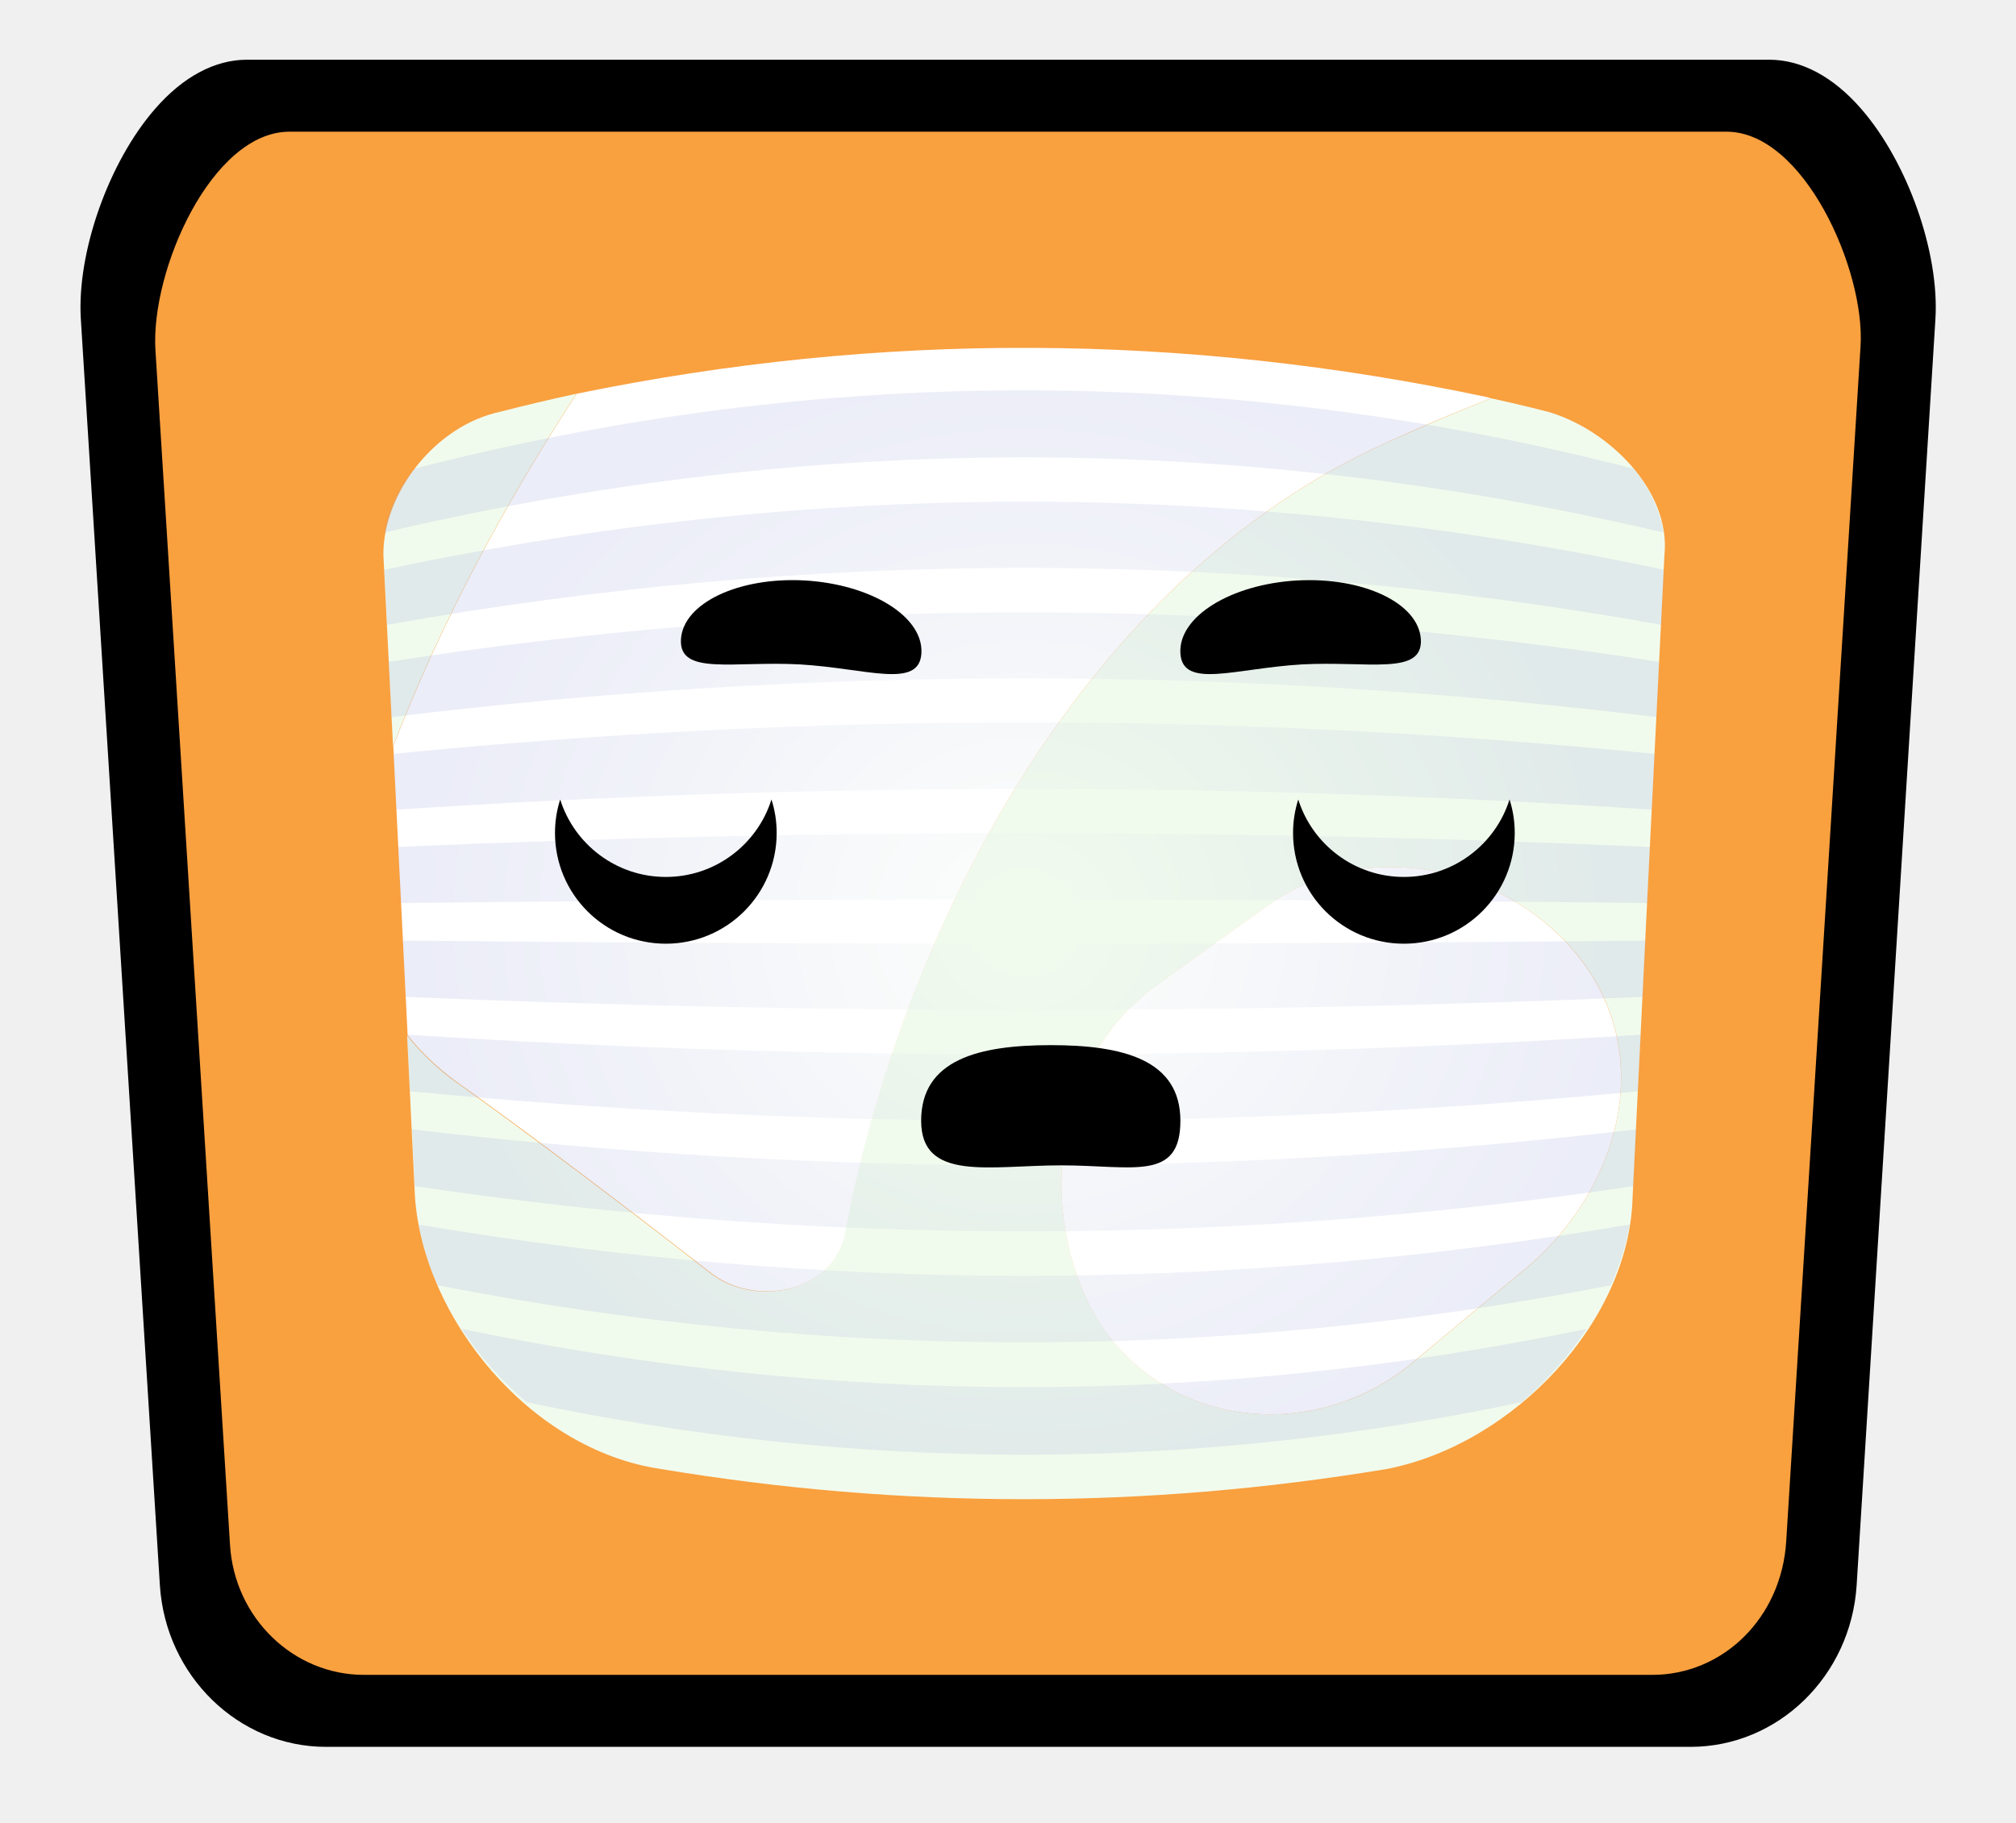
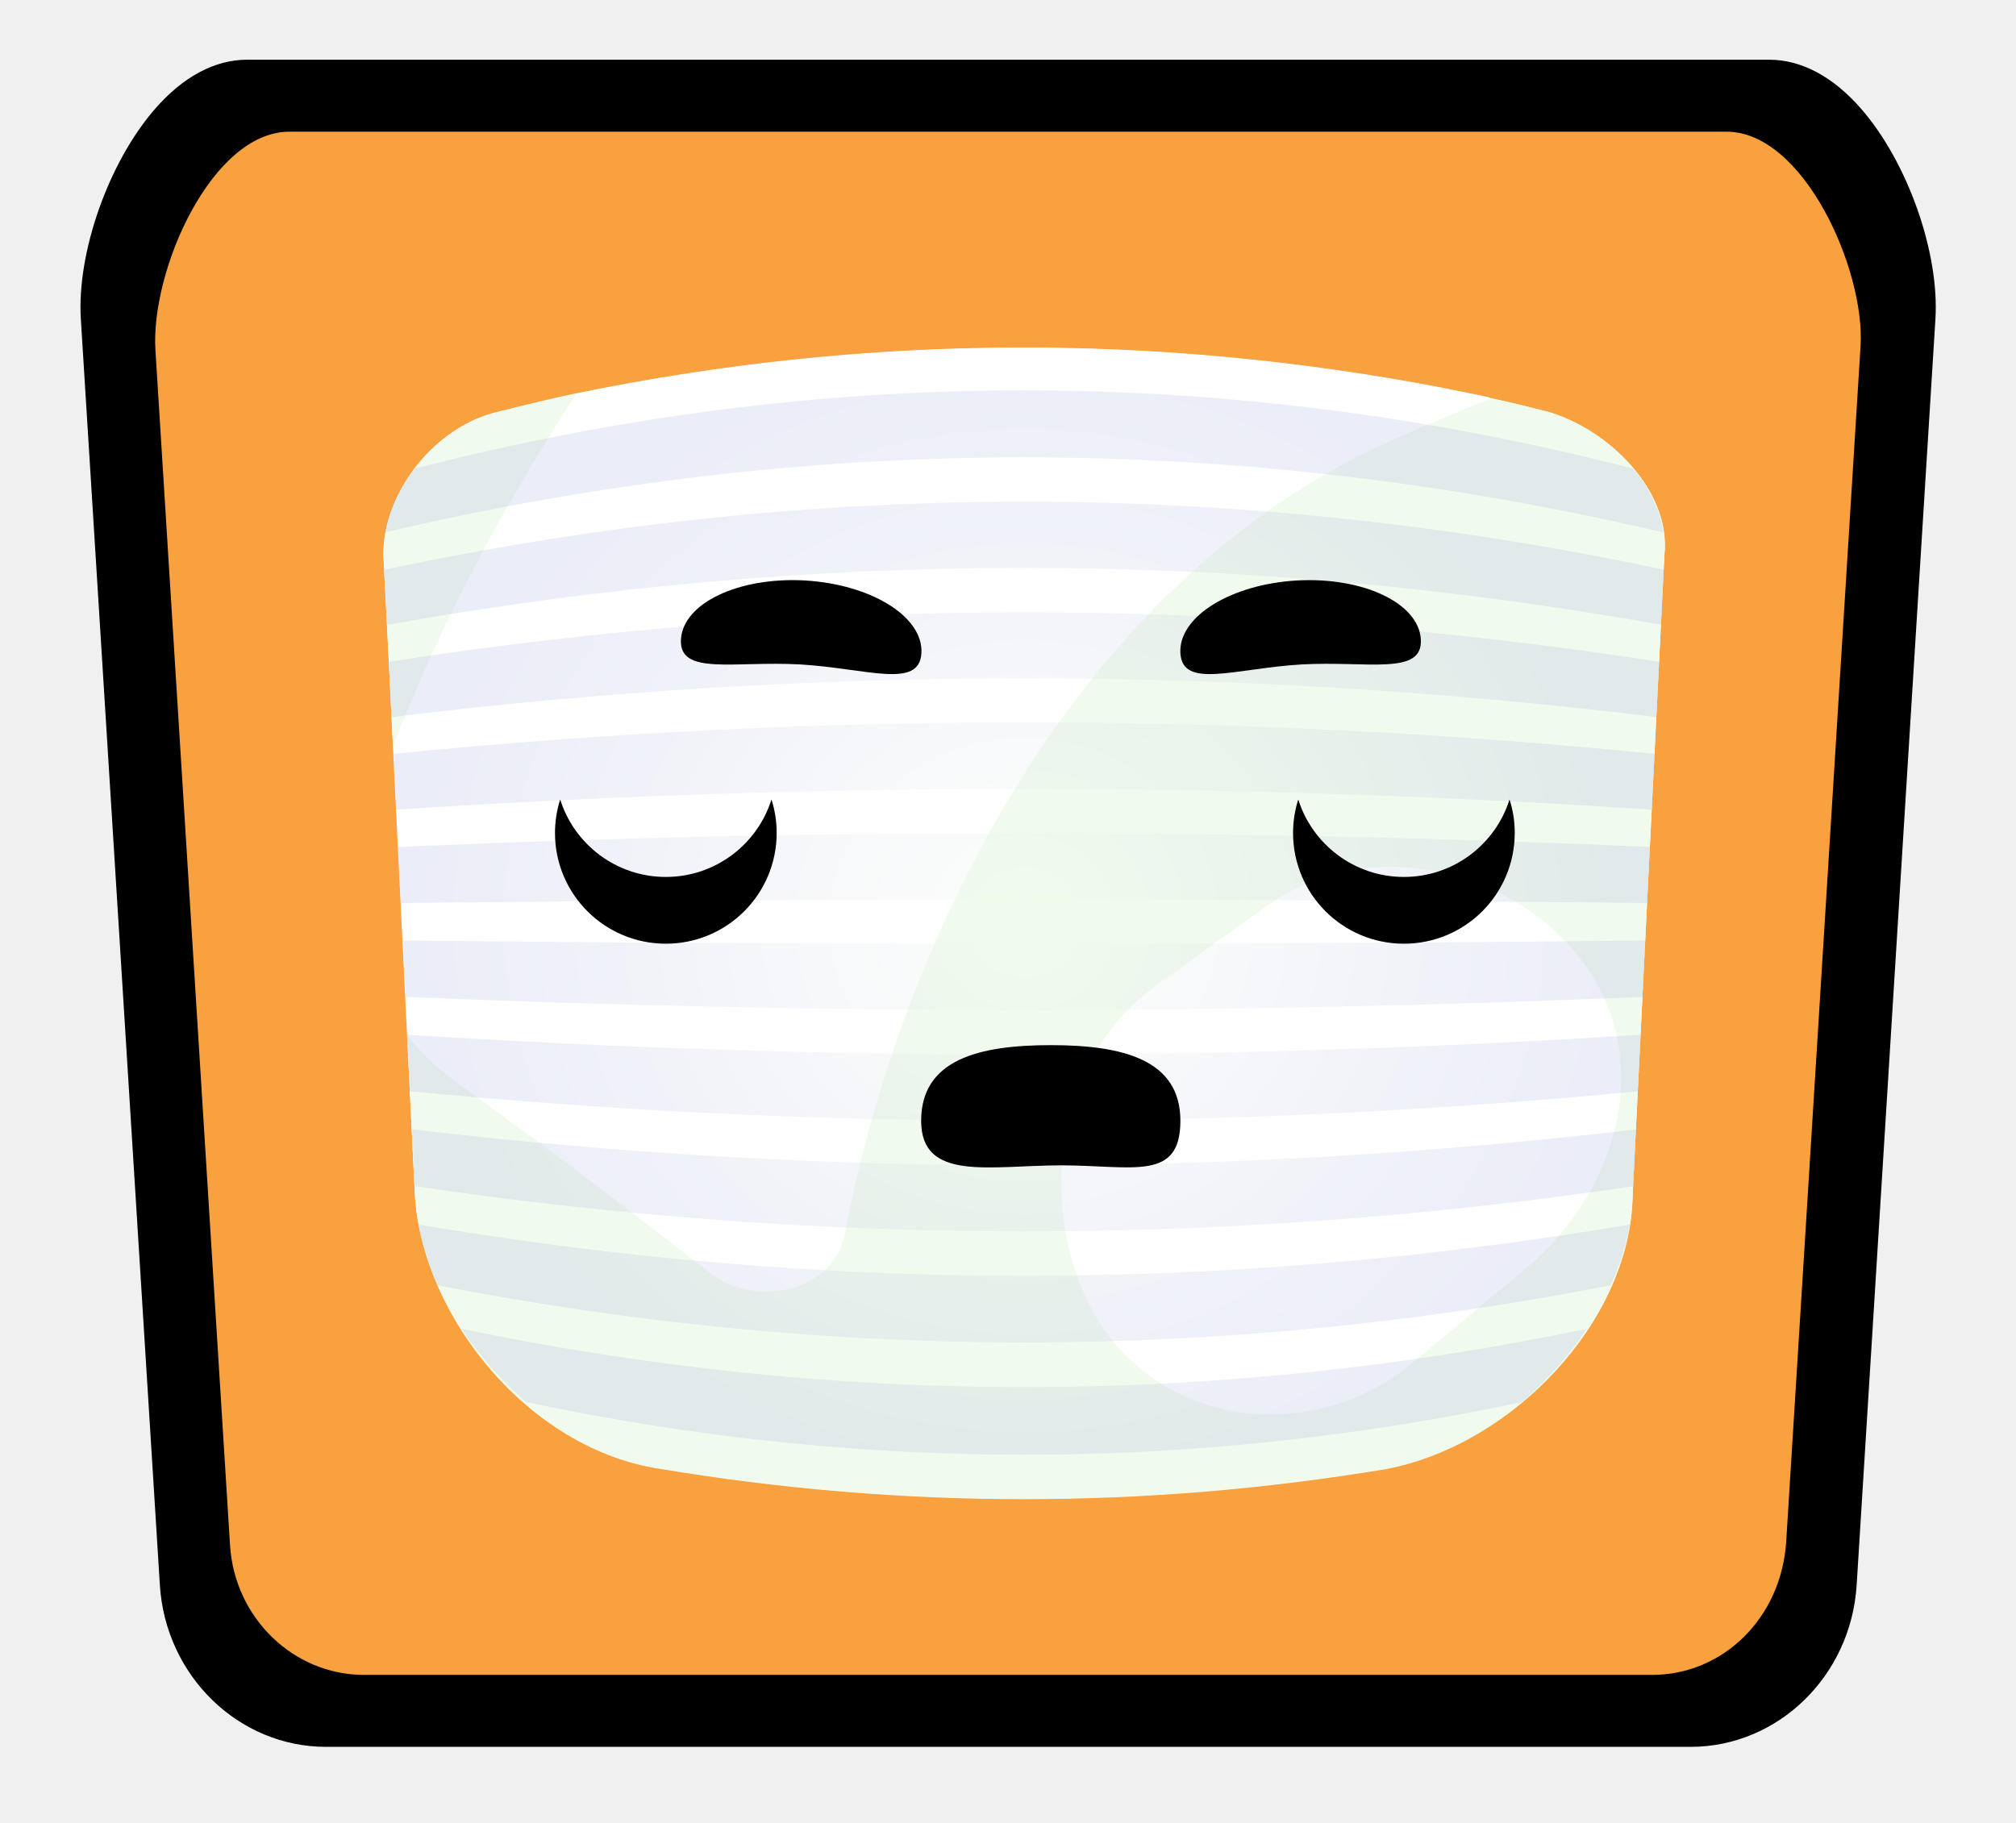
<svg xmlns="http://www.w3.org/2000/svg" version="1.1" id="Layer_1" x="0px" y="0px" viewBox="0 0 773 699" style="enable-background:new 0 0 773 699;" xml:space="preserve">
  <style type="text/css">
	.st0{display:none;}
	.st1{display:inline;fill:#8B95CC;}
	.st2{display:inline;}
	.st3{fill:#BAD1C3;}
	.st4{display:inline;fill:#F1FBED;}
	.st5{display:inline;fill:#9CA3DB;}
	.st6{display:inline;fill:#BDCCD4;}
	.st7{fill:#F9A03F;}
- 	.st8{fill:#F1FBED;}
- 	.st9{fill:#FFFFFF;}
+ 	.st8{fill:#FFFFFF;}
+ 	.st9{fill:#F1FBED;}
	.st10{opacity:0.2;fill:url(#SVGID_1_);enable-background:new    ;}
</style>
  <g id="Layer_1_00000042700427122550223860000016171415287862758302_" class="st0">
    <path class="st1" d="M665.7,747H104.5c-30.8,0-56.4-23.9-58.3-54.7L13.7,188.2C11.5,154.5,38.3,96,72.1,96h626.1   c33.8,0,60.5,58.5,58.3,92.2L724,692.3C722.1,723.1,696.5,747,665.7,747z" />
    <g class="st2">
      <path class="st3" d="M600,216.6h-24.7l0.7,0.4l-43.7,26.7c-111,67.9-190.7,177.6-218.8,304.6c-0.4,1.8-0.8,3.6-1.2,5.5l0,0    c-5.1,24.5-33.4,35.9-54.6,22l-103.1-67.7c-8.9-5.8-16.6-12.9-23-20.8l3.3,72.2c2.5,54.2,47.1,96.9,101.4,96.9h297.6    c54.3,0,98.9-42.7,101.4-96.9l13.3-292C649.9,239.8,627.8,216.6,600,216.6z" />
      <path class="st3" d="M170.2,216.6c-27.7,0-49.8,23.1-48.6,50.8l4,88.4c17.6-50.5,43.3-97.5,76.1-139.2L170.2,216.6L170.2,216.6z" />
    </g>
    <path class="st4" d="M154.6,508.1l103.1,67.7c21.1,13.9,49.4,2.5,54.6-22l0,0c0.4-1.8,0.8-3.7,1.2-5.5   c28.2-127,107.8-236.7,218.8-304.6L576,217l-0.7-0.4H201.7c-32.8,41.7-58.5,88.7-76.1,139.2l6,131.5   C138,495.2,145.8,502.3,154.6,508.1z" />
    <path class="st4" d="M441.1,459.1l44.1-29.7c42.8-28.9,100.9-17.6,129.8,25.2l0,0c28.9,42.8,17.6,100.9-25.2,129.8l-44.1,29.7   c-42.8,28.9-100.9,17.6-129.8-25.2l0,0C387.1,546.1,398.3,488,441.1,459.1z" />
    <g class="st2">
      <path d="M458.2,548.4c0,30.5-35,52.1-78.1,52.1S302,578.9,302,548.4s35-4.2,78.1-4.2S458.2,517.9,458.2,548.4z" />
      <g>
        <ellipse transform="matrix(0.3302 -0.9439 0.9439 0.3302 -41.1207 733.8803)" cx="496.5" cy="395.9" rx="82.6" ry="28.1" />
        <ellipse transform="matrix(0.9439 -0.3302 0.3302 0.9439 -115.3796 112.5475)" cx="273.6" cy="395.9" rx="28.1" ry="82.6" />
      </g>
    </g>
    <path class="st5" d="M-622.3,747h-561.2c-30.8,0-56.4-23.9-58.3-54.7l-32.5-504.1c-2.2-33.7,24.6-92.2,58.3-92.2h626.1   c33.8,0,60.5,58.5,58.3,92.2l-32.5,504.1C-565.9,723.1-591.5,747-622.3,747z" />
    <path class="st6" d="M-754.1,656.4h-297.6c-54.3,0-98.9-42.7-101.4-96.9l-13.3-292c-1.3-27.7,20.9-50.8,48.6-50.8H-688   c27.7,0,49.8,23.1,48.6,50.8l-13.3,292C-655.1,613.7-699.8,656.4-754.1,656.4z" />
    <path class="st4" d="M-1030.3,575.8l-103.1-67.7c-35.2-23.1-52.2-65.5-42.5-106l0,0c27.9-116.7,98.1-218.5,197.3-286l34-23.1   L-712,217l-43.7,26.7c-111,67.9-190.7,177.6-218.8,304.6c-0.4,1.8-0.8,3.6-1.2,5.5l0,0C-980.9,578.3-1009.2,589.7-1030.3,575.8z" />
    <path class="st4" d="M-846.9,459.1l44.1-29.7c42.8-28.9,100.9-17.6,129.8,25.2l0,0c28.9,42.8,17.6,100.9-25.2,129.8l-44.1,29.7   c-42.8,28.9-100.9,17.6-129.8-25.2l0,0C-900.9,546.1-889.7,488-846.9,459.1z" />
    <g class="st2">
      <path d="M-829.8,548.4c0,30.5-35,52.1-78.1,52.1s-78.1-21.6-78.1-52.1s35-4.2,78.1-4.2C-864.7,544.3-829.8,517.9-829.8,548.4z" />
      <g>
        <ellipse transform="matrix(0.3302 -0.9439 0.9439 0.3302 -903.788 -481.8712)" cx="-791.4" cy="395.9" rx="82.6" ry="28.1" />
        <ellipse transform="matrix(0.9439 -0.3302 0.3302 0.9439 -187.6229 -312.7498)" cx="-1014.4" cy="395.9" rx="28.1" ry="82.6" />
      </g>
    </g>
  </g>
  <path d="M125,669.9c-33.5,0-61.5-27.2-63.7-62L31,122.4c-1.6-25.5,10.6-60.2,28.5-80.7c10.7-12.3,22.9-18.8,35.2-18.8h583.7  c12.3,0,24.5,6.5,35.2,18.8c17.8,20.4,30.1,55.1,28.5,80.7l-30.2,485.5c-2.2,34.8-30.1,62-63.7,62H125z" />
  <path class="st7" d="M633.5,642.3H139.6c-27.1,0-49.6-21.8-51.4-49.7L59.6,134.3c-1.9-30.6,21.6-83.8,51.4-83.8h551  c29.7,0,53.2,53.2,51.4,82.2L684.9,591C683.1,620.5,660.6,642.3,633.5,642.3z" />
-   <path class="st8" d="M593.5,157.9c-9.1-2.3-13.7-3.4-22.9-5.4c0.2,0.2,0.4,0.3,0.6,0.5c-13.8,5.4-27.3,11.2-40.7,17.3  C416,222.7,348.7,352.4,325.3,465.4c-0.4,1.8-0.7,3.6-1.1,5.4l0,0c-2.7,23.8-32.9,31.2-51.1,18c-31.5-24.5-63.3-48.7-95.8-72.1  c-7.8-5.2-15.5-12.3-21.2-19.6c1,20.6,2,41.1,3,61.7c3.1,46.5,43.9,97,94,104.5c93,15.5,185.9,15.5,278.9,0  c48.5-9.6,93-56.7,94-104.5c4-82,8.1-164,12.2-246C640.7,188.1,616.7,164.6,593.5,157.9z M584.1,487.3c-13.7,11.3-27.3,22.6-40.9,34  c-37.2,32.3-94.7,27.4-121.5-14l0,0c-25.1-40.7-18.5-102,23.7-130.8c13.7-9.9,27.5-19.8,41.3-29.6c38.6-27.3,94.5-13.5,120.8,22.8  l0,0C635.2,408.1,619.2,458.6,584.1,487.3z" />
-   <path class="st8" d="M191.8,157.9c-24.9,5.3-44.9,31.1-44.8,54.8c1.2,24.5,2.5,49,3.7,73.4C169.1,238.6,193,194,221,151  C211.2,153.1,201.5,155.4,191.8,157.9z" />
-   <path class="st9" d="M530.6,170.2c13.4-6.2,26.9-11.9,40.7-17.3c-0.2-0.2-0.4-0.3-0.6-0.5C454.3,127.6,337.6,127,221.1,151  c-28,43-51.9,87.6-70.3,135.1c1.8,37,3.7,73.9,5.5,110.9c5.7,7.3,13.4,14.3,21.2,19.6c32.5,23.3,64.2,47.6,95.8,72.1  c18.2,13.2,48.4,5.9,51.1-18l0,0c0.4-1.8,0.7-3.6,1.1-5.4C348.8,352.3,416,222.6,530.6,170.2z" />
-   <path class="st9" d="M607.4,369.7c-26.3-36.4-82.2-50.1-120.8-22.8c-13.8,9.8-27.6,19.7-41.3,29.6c-42.2,28.8-48.7,90.1-23.7,130.8  l0,0c26.9,41.4,84.3,46.3,121.5,14c13.6-11.4,27.2-22.7,40.9-34C619.2,458.6,635.2,408.1,607.4,369.7L607.4,369.7z" />
+   <path class="st8" d="M593.5,157.9c-4.1-1-7.3-1.8-10.3-2.6l0,0c-3.7-0.9-7.3-1.7-12.3-2.8c-0.1-0.1-0.1-0.1-0.2-0.2  c-5.2-1.1-10.5-2.2-15.7-3.2l-0.7-0.2l-0.1,0c-110.9-21.4-222.1-20.9-333.1,1.9l-0.1,0c-9.8,2.1-19.5,4.4-29.2,6.9  c-24.9,5.3-44.9,31.1-44.8,54.8c0.3,7.1,0.7,14.2,1.1,21.3l0,0l11,224.8c3.1,46.5,43.9,97,94,104.5c93,15.5,185.9,15.5,278.9,0  c48.5-9.6,93-56.7,94-104.5c4-82,8.1-164,12.2-246C640.7,188.1,616.7,164.6,593.5,157.9z" />
+   <path class="st9" d="M593.5,157.9c-9.1-2.3-13.7-3.4-22.9-5.4c0.2,0.2,0.4,0.3,0.6,0.5c-13.8,5.4-27.3,11.2-40.7,17.3  C416,222.7,348.7,352.4,325.3,465.4c-0.4,1.8-0.7,3.6-1.1,5.4l0,0c-2.7,23.8-32.9,31.2-51.1,18c-31.5-24.5-63.3-48.7-95.8-72.1  c-7.8-5.2-15.5-12.3-21.2-19.6c1,20.6,2,41.1,3,61.7c3.1,46.5,43.9,97,94,104.5c93,15.5,185.9,15.5,278.9,0  c48.5-9.6,93-56.7,94-104.5c4-82,8.1-164,12.2-246C640.7,188.1,616.7,164.6,593.5,157.9z M584.1,487.3c-13.7,11.3-27.3,22.6-40.9,34  c-37.2,32.3-94.7,27.4-121.5-14l0,0c-25.1-40.7-18.5-102,23.7-130.8c13.7-9.9,27.5-19.8,41.3-29.6c38.6-27.3,94.5-13.5,120.8,22.8  l0,0C635.2,408.1,619.2,458.6,584.1,487.3z" />
+   <path class="st9" d="M191.8,157.9c-24.9,5.3-44.9,31.1-44.8,54.8c1.2,24.5,2.5,49,3.7,73.4C169.1,238.6,193,194,221,151  C211.2,153.1,201.5,155.4,191.8,157.9z" />
+   <path class="st8" d="M530.6,170.2c13.4-6.2,26.9-11.9,40.7-17.3c-0.2-0.2-0.4-0.3-0.6-0.5C454.3,127.6,337.6,127,221.1,151  c-28,43-51.9,87.6-70.3,135.1c1.8,37,3.7,73.9,5.5,110.9c5.7,7.3,13.4,14.3,21.2,19.6c32.5,23.3,64.2,47.6,95.8,72.1  c18.2,13.2,48.4,5.9,51.1-18l0,0c0.4-1.8,0.7-3.6,1.1-5.4C348.8,352.3,416,222.6,530.6,170.2z" />
+   <path class="st8" d="M607.4,369.7c-26.3-36.4-82.2-50.1-120.8-22.8c-13.8,9.8-27.6,19.7-41.3,29.6c-42.2,28.8-48.7,90.1-23.7,130.8  l0,0c26.9,41.4,84.3,46.3,121.5,14c13.6-11.4,27.2-22.7,40.9-34C619.2,458.6,635.2,408.1,607.4,369.7L607.4,369.7z" />
  <radialGradient id="SVGID_1_" cx="436.775" cy="772.518" r="247.472" gradientTransform="matrix(0.9323 0 0 0.8846 -14.4554 -329.5818)" gradientUnits="userSpaceOnUse">
    <stop offset="0" style="stop-color:#F1FBED" />
    <stop offset="1" style="stop-color:#9CA3DB" />
  </radialGradient>
  <path class="st10" d="M150.1,275c-0.4-8.5-0.6-12.8-1.1-21.2c162.5-25.3,324.7-25.3,487.2,0c-0.4,8.5-0.6,12.7-1.1,21.2  C473.4,255.2,311.9,255.2,150.1,275z M637,239.6c0.4-8.5,0.6-12.7,1.1-21.1c-163.7-34.8-327-34.8-490.7,0c0.4,8.4,0.6,12.7,1.1,21.1  C311.4,210.5,474,210.5,637,239.6z M631.6,346.3c0.4-8.6,0.6-12.9,1.1-21.5c-160-7.1-320-7.1-480.1,0c0.4,8.6,0.6,12.9,1.1,21.5  C313,344.5,472.3,344.5,631.6,346.3z M637.8,204.2c-1.2-8.4-5.9-18-11.6-24.5c-155.8-40-311.4-40-467.2,0  c-5.6,6.5-10.3,16.1-11.6,24.5C311.1,165.8,474.2,165.8,637.8,204.2z M633.4,310.5c0.4-8.6,0.6-12.8,1.1-21.4  c-161.3-16.1-322.4-16.1-483.6,0c0.4,8.5,0.6,12.8,1.1,21.4C312.4,299.9,472.9,299.9,633.4,310.5z M201.8,537.7  c127.2,26.9,254.5,26.9,381.7,0c9.6-8.2,18-17.7,24.9-28.1c-143.8,29.8-287.6,29.8-431.4,0C183.8,520,192.2,529.4,201.8,537.7z   M617.6,492.9c3.4-7.6,5.9-15.4,7.3-23.3c-154.9,26.2-309.6,26.2-464.4,0c1.4,7.9,3.9,15.7,7.3,23.3  C317.7,522.1,467.6,522.1,617.6,492.9z M629.9,382.3c0.4-8.7,0.6-13,1.1-21.6c-158.8,1.6-317.7,1.6-476.5,0c0.4,8.6,0.6,13,1.1,21.6  C313.6,389,471.7,389,629.9,382.3z M157.2,418.5c157,15.1,313.8,15.1,470.8,0c0.4-8.7,0.6-13.1,1.1-21.7  c-157.7,10.1-315.3,10.1-473,0c0,0.1,0,0.2,0,0.3C156.6,405.6,156.8,409.9,157.2,418.5z M626.3,454.9c0.4-8.8,0.6-13.1,1.1-21.8  c-156.5,18.4-312.9,18.4-469.4,0c0.4,8.7,0.6,13.1,1.1,21.8C314.8,478,470.5,478,626.3,454.9z" />
  <g>
    <path d="M538.3,336.3c-19,0-35.1-12.5-40.5-29.7c-1.3,4-2,8.4-2,12.8c0,23.5,19,42.5,42.5,42.5s42.5-19,42.5-42.5   c0-4.5-0.7-8.8-2-12.8C573.4,323.8,557.3,336.3,538.3,336.3z" />
    <path d="M255.3,336.3c-19,0-35.1-12.5-40.5-29.7c-1.3,4-2,8.4-2,12.8c0,23.5,19,42.5,42.5,42.5s42.5-19,42.5-42.5   c0-4.5-0.7-8.8-2-12.8C290.4,323.8,274.3,336.3,255.3,336.3z" />
  </g>
  <path d="M452.6,429.8c0,23.4-18.2,17.1-45.7,17.1c-27.4,0-53.7,6.4-53.7-17.1s22.2-29,49.7-29C430.4,400.8,452.6,406.3,452.6,429.8z  " />
  <path d="M544.8,245.2c-0.8-13.9-22.1-24-47.5-22.6c-25.5,1.5-45.5,13.9-44.7,27.9c0.8,13.9,21,5.8,46.5,4.3  C524.6,253.4,545.6,259.2,544.8,245.2z" />
  <path d="M261.1,245.2c0.8-13.9,22.1-24,47.5-22.6c25.5,1.5,45.5,13.9,44.7,27.9c-0.8,13.9-21,5.8-46.5,4.3  C281.3,253.4,260.3,259.2,261.1,245.2z" />
</svg>
